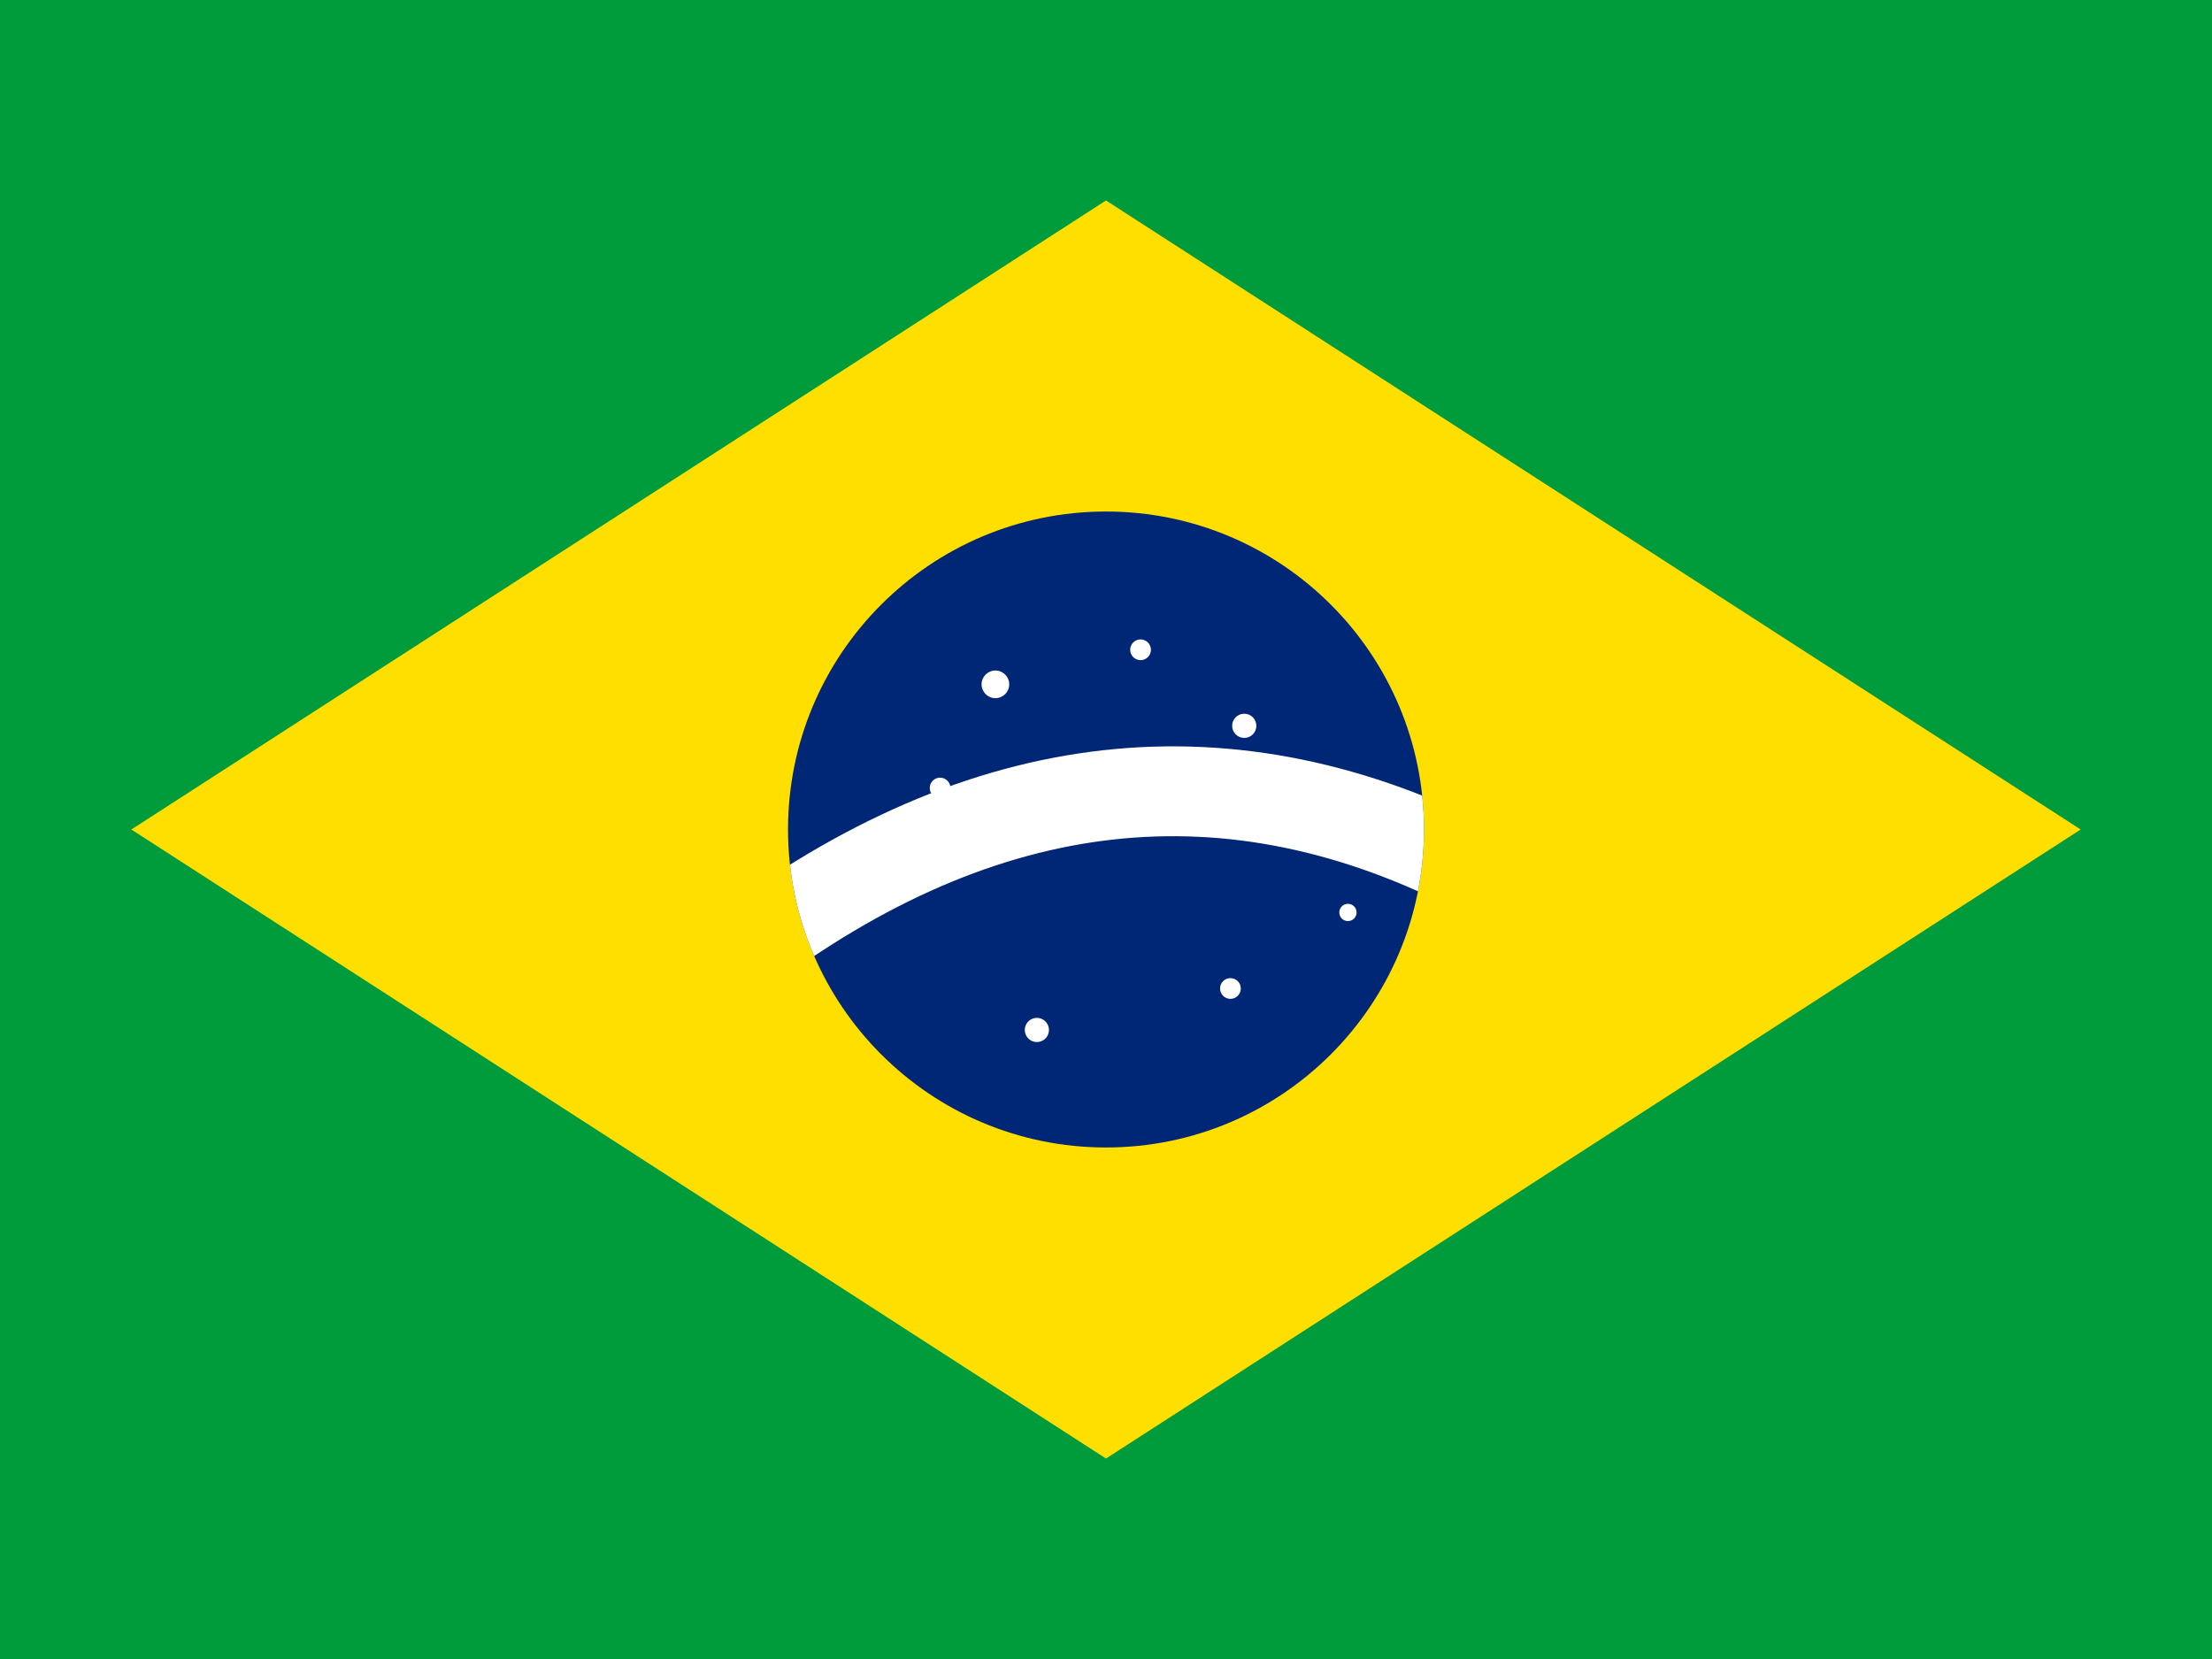
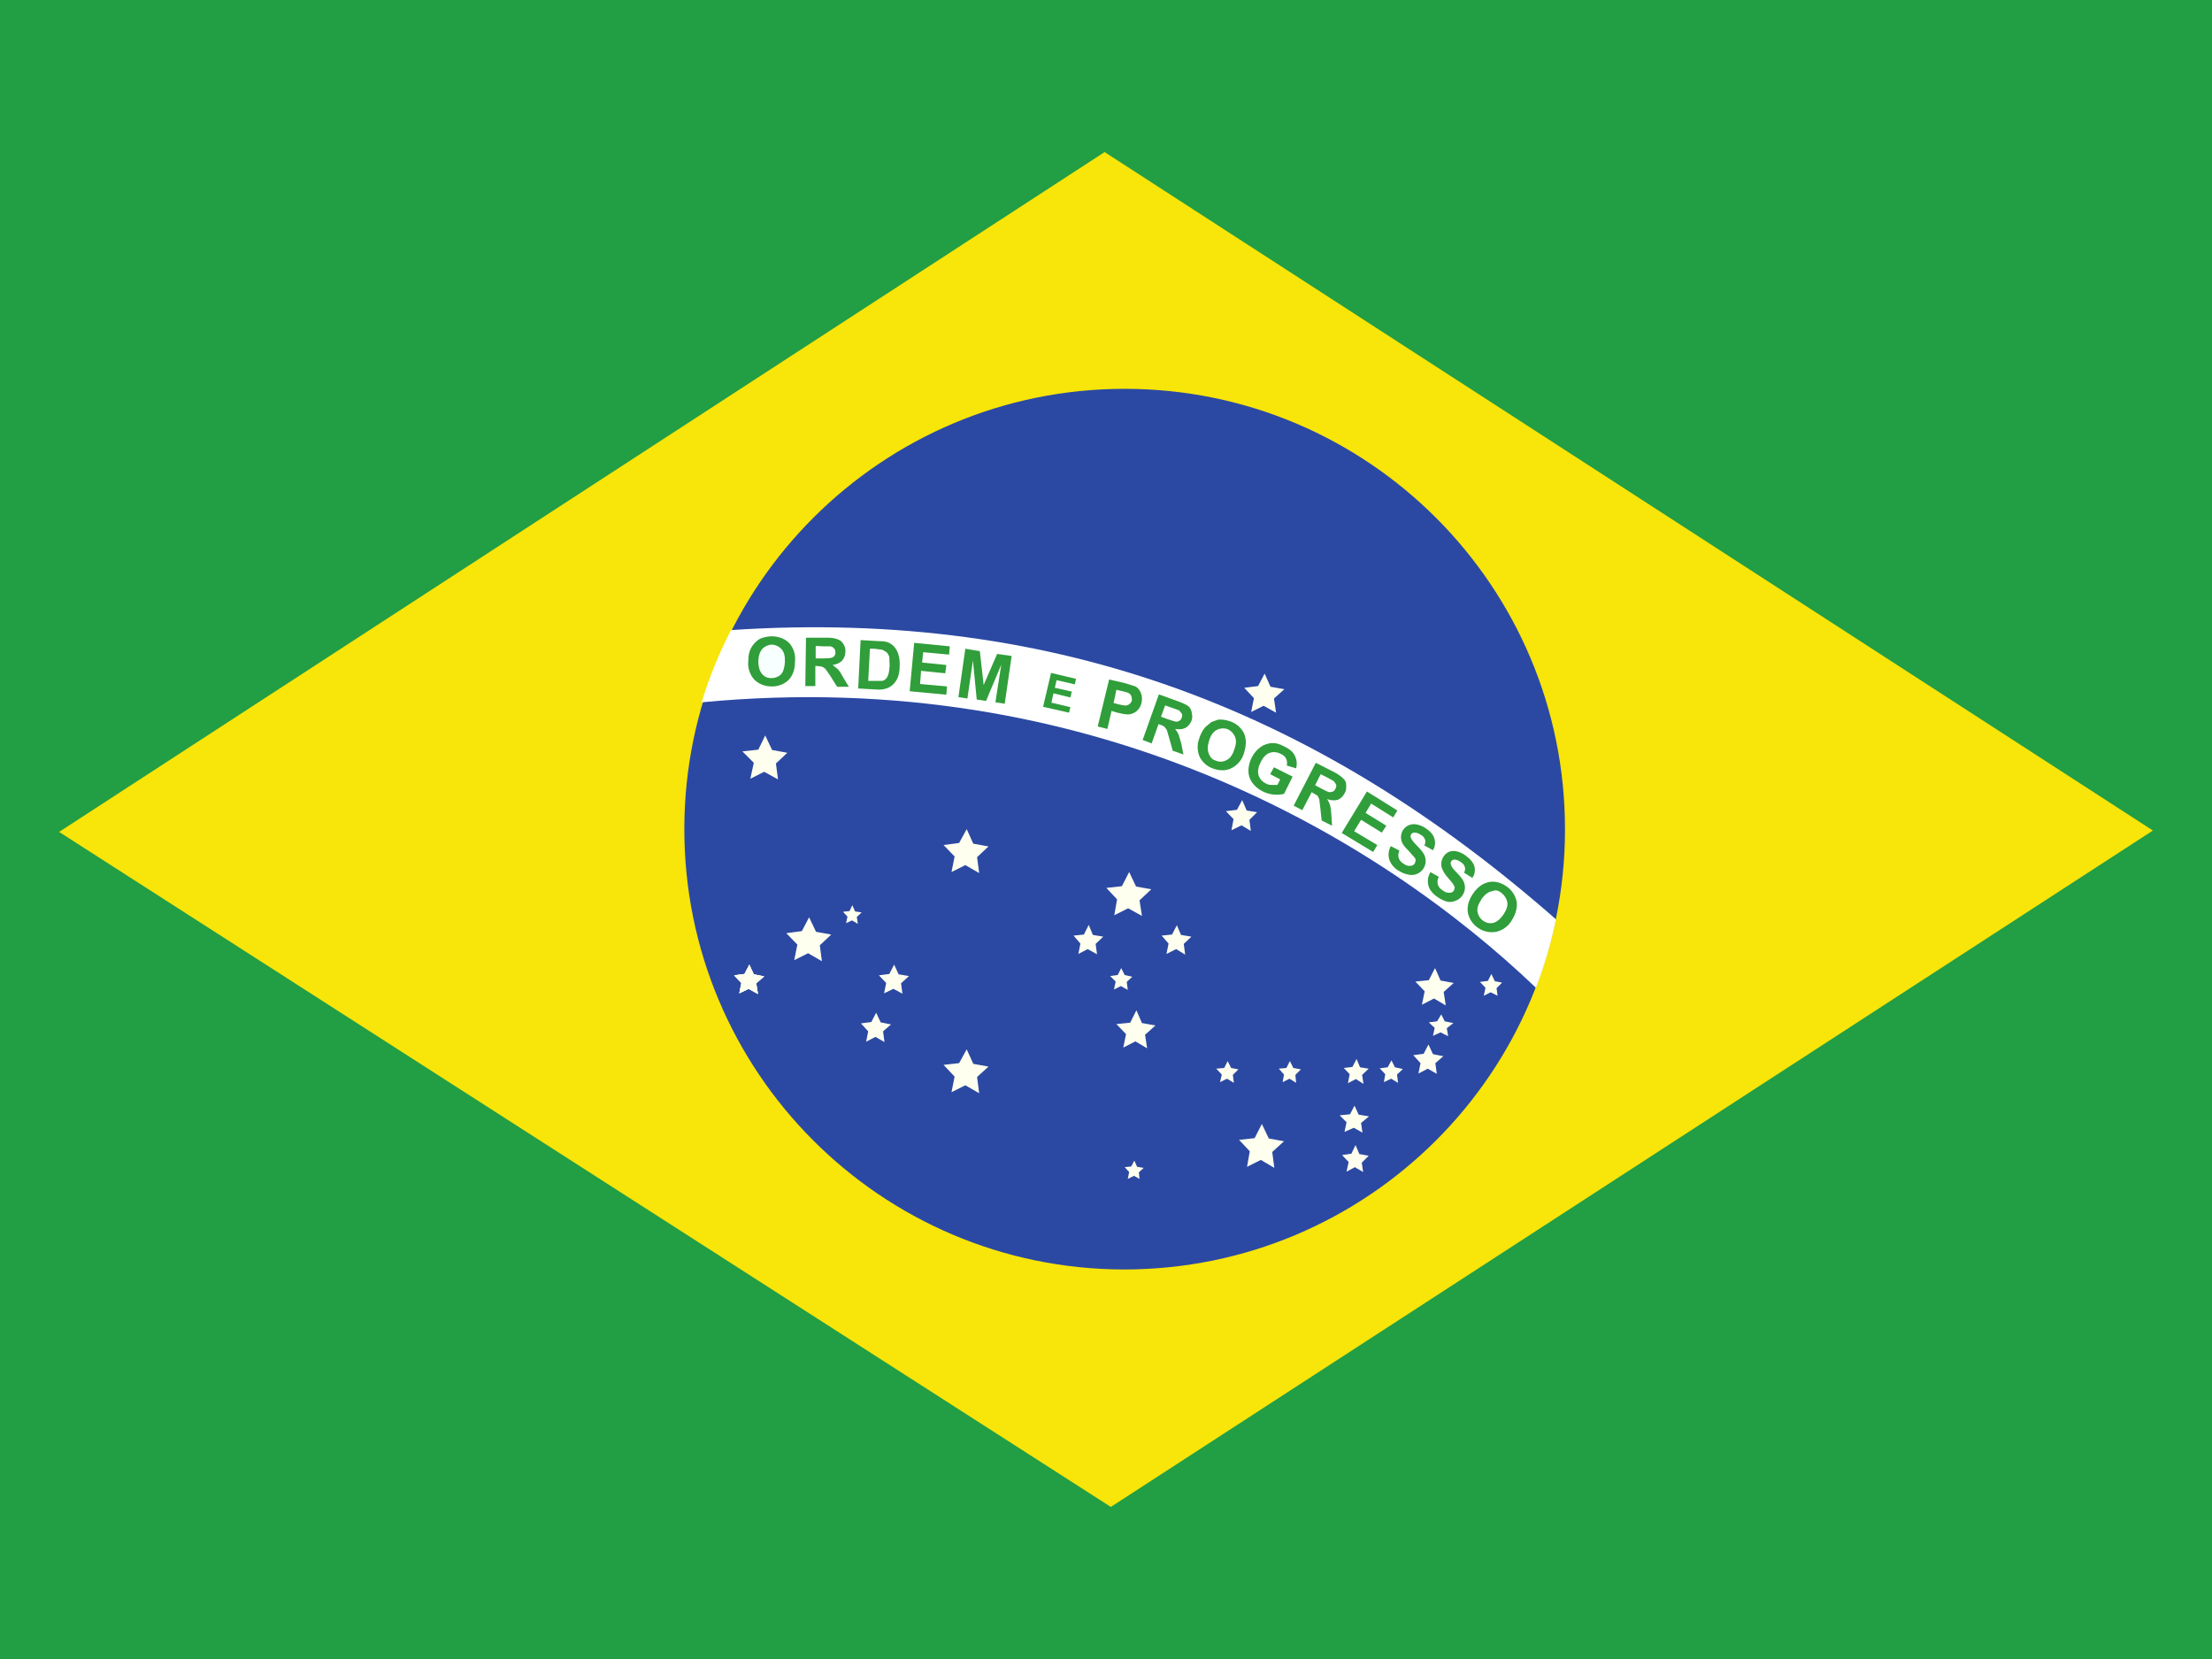
- <svg xmlns="http://www.w3.org/2000/svg" viewBox="0 0 640 480" role="img" aria-label="Brasil">
-   <defs>
-     <clipPath id="br-globe">
-       <circle cx="320" cy="240" r="92" />
-     </clipPath>
-   </defs>
-   <rect width="640" height="480" fill="#009b3a" />
-   <polygon points="320,58 602,240 320,422 38,240" fill="#fedf00" />
-   <circle cx="320" cy="240" r="92" fill="#002776" />
-   <g clip-path="url(#br-globe)">
-     <path d="M214 276 Q320 196 428 252" fill="none" stroke="#ffffff" stroke-width="26" />
-   </g>
-   <g fill="#ffffff">
-     <circle cx="288" cy="198" r="4" />
-     <circle cx="330" cy="188" r="3" />
-     <circle cx="360" cy="210" r="3.5" />
-     <circle cx="272" cy="228" r="3" />
-     <circle cx="300" cy="298" r="3.5" />
-     <circle cx="356" cy="286" r="3" />
-     <circle cx="390" cy="264" r="2.5" />
+ <svg xmlns="http://www.w3.org/2000/svg" id="flag-icons-br" viewBox="0 0 640 480">
+   <g stroke-width="1pt">
+     <path fill="#229e45" fill-rule="evenodd" d="M0 0h640v480H0z" />
+     <path fill="#f8e509" fill-rule="evenodd" d="m321.4 436 301.5-195.7L319.6 44 17.1 240.7z" />
+     <path fill="#2b49a3" fill-rule="evenodd" d="M452.8 240c0 70.3-57.1 127.3-127.6 127.3A127.4 127.4 0 1 1 452.8 240" />
+     <path fill="#ffffef" fill-rule="evenodd" d="m283.3 316.3-4-2.3-4 2 .9-4.5-3.2-3.4 4.5-.5 2.2-4 1.9 4.2 4.4.8-3.3 3m86 26.3-3.9-2.3-4 2 .8-4.5-3.1-3.3 4.5-.5 2.1-4.1 2 4.2 4.4.8-3.4 3.1m-36.2-30-3.4-2-3.5 1.8.8-3.9-2.8-2.9 4-.4 1.8-3.6 1.6 3.7 3.9.7-3 2.7m87-8.5-3.4-2-3.5 1.8.8-3.9-2.7-2.8 3.9-.4 1.8-3.5 1.6 3.6 3.8.7-2.9 2.6m-87.3-22-4-2.2-4 2 .8-4.6-3.1-3.3 4.5-.5 2.1-4.1 2 4.2 4.4.8-3.4 3.2m-104.6-35-4-2.2-4 2 1-4.6-3.3-3.3 4.6-.5 2-4.1 2 4.2 4.4.8-3.3 3.1m13.3 57.2-4-2.3-4 2 .9-4.5-3.2-3.3 4.5-.6 2.1-4 2 4.2 4.4.8-3.3 3.1m132-67.3-3.6-2-3.6 1.8.8-4-2.8-3 4-.5 1.9-3.6 1.7 3.8 4 .7-3 2.7m-6.7 38.3-2.7-1.6-2.9 1.4.6-3.2-2.2-2.3 3.2-.4 1.5-2.8 1.3 3 3 .5-2.2 2.2m-142.2 50.4-2.7-1.5-2.7 1.3.6-3-2.1-2.2 3-.4 1.4-2.7 1.3 2.8 3 .6-2.3 2M419 299.8l-2.2-1.1-2.2 1 .5-2.3-1.7-1.6 2.4-.3 1.2-2 1 2 2.5.5-1.9 1.5" />
+     <path fill="#ffffef" fill-rule="evenodd" d="m219.3 287.6-2.7-1.5-2.7 1.3.6-3-2.1-2.2 3-.4 1.4-2.7 1.3 2.8 3 .6-2.3 2" />
+     <path fill="#ffffef" fill-rule="evenodd" d="m219.3 287.6-2.7-1.5-2.7 1.3.6-3-2.1-2.2 3-.4 1.4-2.7 1.3 2.8 3 .6-2.3 2m42.3 3-2.6-1.4-2.7 1.3.6-3-2.1-2.2 3-.4 1.4-2.7 1.3 2.8 3 .5-2.3 2.1m-4.8 17-2.6-1.5-2.7 1.4.6-3-2.1-2.3 3-.4 1.4-2.7 1.3 2.8 3 .6-2.3 2m87.4-22.2-2.6-1.6-2.8 1.4.6-3-2-2.3 3-.3 1.4-2.7 1.2 2.8 3 .5-2.2 2.1m-25.1 3-2.7-1.5-2.7 1.4.6-3-2-2.3 3-.3 1.4-2.8 1.2 2.9 3 .5-2.2 2.1m-68.8-5.8-1.7-1-1.7.8.4-1.9-1.3-1.4 1.9-.2.8-1.7.8 1.8 1.9.3-1.4 1.3m167.8 45.4-2.6-1.5-2.7 1.4.6-3-2.1-2.3 3-.4 1.4-2.7 1.3 2.8 3 .6-2.3 2m-20.8 6-2.2-1.4-2.3 1.2.5-2.6-1.7-1.8 2.5-.3 1.2-2.3 1 2.4 2.5.4-1.9 1.8m10.4 2.3-2-1.2-2.1 1 .4-2.3-1.6-1.7 2.3-.3 1.1-2 1 2 2.3.5-1.7 1.6m29.1-22.8-2-1-2 1 .5-2.3-1.6-1.7 2.3-.3 1-2 1 2.1 2.1.4-1.6 1.6m-38.8 41.8-2.5-1.4-2.7 1.2.6-2.8-2-2 3-.3 1.3-2.5 1.2 2.6 3 .5-2.3 1.9m.6 14.2-2.4-1.4-2.4 1.3.6-2.8-1.9-2 2.7-.4 1.2-2.5 1.1 2.6 2.7.5-2 2m-19-23.1-1.9-1.2-2 1 .4-2.2-1.5-1.7 2.2-.2 1-2 1 2 2.2.4-1.6 1.6m-17.8 2.3-2-1.2-2 1 .5-2.2-1.6-1.7 2.3-.2 1-2 1 2 2.1.4-1.6 1.6m-30.4-24.6-2-1.1-2 1 .5-2.3-1.6-1.6 2.2-.3 1-2 1 2 2.2.5-1.6 1.5m3.7 57-1.6-.9-1.8.9.4-2-1.3-1.4 1.9-.2.9-1.7.8 1.8 1.9.3-1.4 1.3m-46.2-86.6-4-2.3-4 2 .9-4.5-3.2-3.3 4.5-.6 2.2-4 1.9 4.2 4.4.8-3.3 3.1" />
+     <path fill="#fff" fill-rule="evenodd" d="M444.4 285.8a125 125 0 0 0 5.8-19.8c-67.8-59.5-143.3-90-238.7-83.7a125 125 0 0 0-8.5 20.9c113-10.8 196 39.2 241.4 82.6" />
+     <path fill="#309e3a" d="m414 252.4 2.3 1.3a3 3 0 0 0-.3 2.2 3 3 0 0 0 1.4 1.7q1 .8 2 .7.9 0 1.3-.7l.2-.9-.5-1-1.5-1.8a8 8 0 0 1-1.8-3 4 4 0 0 1 2-4.4 4 4 0 0 1 2.3-.2 7 7 0 0 1 2.6 1.2q2.1 1.5 2.6 3.2a4 4 0 0 1-.6 3.3l-2.4-1.5q.5-1 .2-1.7-.2-.8-1.2-1.4a3 3 0 0 0-1.8-.7 1 1 0 0 0-.9.5q-.3.4-.1 1 .2.8 1.6 2.2t2 2.5a4 4 0 0 1-.3 4.2 4 4 0 0 1-1.9 1.5 4 4 0 0 1-2.4.3q-1.3-.3-2.8-1.3-2.2-1.5-2.7-3.3a5 5 0 0 1 .6-4zm-11.6-7.6 2.5 1.3a3 3 0 0 0-.2 2.2 3 3 0 0 0 1.4 1.6q1.1.8 2 .6.9 0 1.3-.8l.2-.8q0-.5-.5-1l-1.6-1.8q-1.7-1.6-2-2.8a4 4 0 0 1 .4-3.1 4 4 0 0 1 1.6-1.4 4 4 0 0 1 2.2-.3 7 7 0 0 1 2.6 1q2.3 1.5 2.7 3.1a4 4 0 0 1-.4 3.4l-2.5-1.4q.5-1 .2-1.7-.4-1-1.3-1.4a3 3 0 0 0-1.9-.6 1 1 0 0 0-.8.5q-.3.4-.1 1 .3.8 1.7 2.2 1.5 1.5 2 2.4a4 4 0 0 1 0 4.2 4 4 0 0 1-1.8 1.6 4 4 0 0 1-2.4.3 8 8 0 0 1-2.9-1.1 6 6 0 0 1-2.8-3.2 5 5 0 0 1 .4-4m-14.2-3.8 7.3-12 8.8 5.5-1.2 2-6.4-4-1.6 2.7 6 3.7-1.3 2-6-3.7-2 3.3 6.7 4-1.2 2zm-20.7-17 1.1-2 5.4 2.7-2.5 5q-1.2.3-3 .2a9 9 0 0 1-3.3-1 8 8 0 0 1-3-2.6 6 6 0 0 1-1-3.5 9 9 0 0 1 1-3.7 8 8 0 0 1 2.6-3 6 6 0 0 1 3.6-1.1q1.4 0 3.2 1 2.4 1.1 3.1 2.8a5 5 0 0 1 .3 3.5l-2.7-.8a3 3 0 0 0-.2-2q-.4-.9-1.6-1.4a4 4 0 0 0-3.1-.3q-1.5.5-2.6 2.6t-.7 3.8a4 4 0 0 0 2 2.4q.8.5 1.7.5h1.8l.8-1.6zm-90.2-22.3 2-14 4.2.7 1.1 9.8 3.9-9 4.2.6-2 13.8-2.7-.4 1.7-10.9-4.4 10.5-2.7-.4-1.1-11.3-1.6 11zm-14.1-1.7 1.3-14 10.3 1-.2 2.4-7.5-.7-.3 3 7 .7-.3 2.4-7-.7-.3 3.8 7.8.7-.2 2.4z" />
+     <g stroke-opacity=".5">
+       <path fill="#309e3a" d="M216.5 191.3q0-2.2.7-3.6a7 7 0 0 1 1.4-1.9 5 5 0 0 1 1.8-1.2q1.5-.5 3-.5 3.1.1 5 2a7 7 0 0 1 1.6 5.5q0 3.3-2 5.3a7 7 0 0 1-5 1.7 7 7 0 0 1-4.8-2 7 7 0 0 1-1.7-5.3" />
+       <path fill="#f7ffff" d="M219.4 191.3q0 2.3 1 3.6t2.8 1.3a4 4 0 0 0 2.8-1.1q1-1.2 1.1-3.7.1-2.4-1-3.6a4 4 0 0 0-2.7-1.3 4 4 0 0 0-2.8 1.2q-1.1 1.2-1.2 3.6" />
+     </g>
+     <g stroke-opacity=".5">
+       <path fill="#309e3a" d="m233 198.5.2-14h6q2.2 0 3.2.5 1 .3 1.6 1.3c.6 1 .6 1.4.6 2.3a4 4 0 0 1-1 2.6 5 5 0 0 1-2.7 1.2l1.5 1.2q.6.6 1.5 2.3l1.7 2.8h-3.4l-2-3.2-1.4-2-.9-.6-1.4-.2h-.6v5.8z" />
+       <path fill="#fff" d="M236 190.5h2q2.1 0 2.6-.2.5-.1.8-.5.4-.6.3-1 0-.9-.4-1.2-.3-.4-1-.6h-2l-2.3-.1z" />
+     </g>
+     <g stroke-opacity=".5">
+       <path fill="#309e3a" d="m249 185.2 5.2.3q1.7 0 2.6.3a5 5 0 0 1 2 1.4 6 6 0 0 1 1.2 2.4q.4 1.4.3 3.3a9 9 0 0 1-.5 3q-.6 1.5-1.7 2.4a5 5 0 0 1-2 1q-1 .3-2.5.2l-5.3-.3z" />
+       <path fill="#fff" d="m251.7 187.7-.5 9.3h3.8q.8 0 1.2-.5.5-.4.8-1.3t.4-2.6l-.1-2.5a3 3 0 0 0-.8-1.4l-1.2-.7-2.3-.3z" />
+     </g>
+     <g stroke-opacity=".5">
+       <path fill="#309e3a" d="m317.6 210.2 3.3-13.6 4.4 1 3.2 1q1.1.6 1.6 1.9t.2 2.8q-.3 1.2-1 2a4 4 0 0 1-3 1.4q-1 0-3-.5l-1.7-.5-1.2 5.2z" />
+       <path fill="#fff" d="m323 199.6-.8 3.8 1.5.4q1.6.4 2.2.3a2 2 0 0 0 1.6-1.5q0-.7-.2-1.3a2 2 0 0 0-1-.9l-1.9-.5-1.3-.3z" />
+     </g>
+     <g stroke-opacity=".5">
+       <path fill="#309e3a" d="m330.6 214.1 4.7-13.2 5.5 2q2.2.8 3 1.4.8.7 1 1.8c.2 1.1.2 1.5 0 2.3q-.6 1.5-1.8 2.2-1.2.6-3 .3.6.7 1 1.6l.8 2.7.6 3.1-3.1-1.1-1-3.6-.7-2.4-.6-.8q-.3-.4-1.3-.7l-.5-.2-2 5.6z" />
+       <path fill="#fff" d="m336 207.4 1.9.7q2 .7 2.5.7t.9-.3q.5-.3.6-.9.3-.6 0-1.2l-.8-.9-2-.7-2-.7-1.2 3.3z" />
+     </g>
+     <g stroke-opacity=".5">
+       <path fill="#309e3a" d="M347 213.6a9 9 0 0 1 1.7-3.2l1.8-1.5 2-.7q1.5-.1 3.1.4a7 7 0 0 1 4.2 3.3q1.2 2.4.2 5.7a7 7 0 0 1-3.4 4.5q-2.3 1.3-5.2.4a7 7 0 0 1-4.2-3.3 7 7 0 0 1-.2-5.6" />
+       <path fill="#fff" d="M349.8 214.4q-.7 2.3 0 3.8c.7 1.5 1.2 1.6 2.3 2q1.5.5 3-.4 1.4-.8 2.1-3.2.8-2.2 0-3.7a4 4 0 0 0-2.2-2 4 4 0 0 0-3 .3q-1.5.8-2.2 3.2" />
+     </g>
+     <g stroke-opacity=".5">
+       <path fill="#309e3a" d="m374.3 233.1 6.4-12.4 5.3 2.7a10 10 0 0 1 2.7 1.9q.8.7.8 1.9c0 1.2 0 1.5-.4 2.2a4 4 0 0 1-2 2q-1.5.4-3.1-.2.6 1 .8 1.7.3.9.4 2.8l.2 3.2-3-1.5-.4-3.7-.3-2.5-.5-1-1.2-.7-.5-.3-2.7 5.2z" />
+       <path fill="#fff" d="m380.5 227.2 1.9 1q1.8 1 2.3 1t1-.2q.4-.2.7-.8t.2-1.2l-.7-1-1.8-1-2-1z" />
+     </g>
+     <g stroke-opacity=".5">
+       <path fill="#309e3a" d="M426.1 258.7a9 9 0 0 1 2.5-2.6 7 7 0 0 1 2.2-.9 6 6 0 0 1 2.2 0q1.5.3 2.8 1.2a7 7 0 0 1 3 4.4q.4 2.6-1.4 5.5a7 7 0 0 1-4.5 3.3 7 7 0 0 1-5.2-1.1 7 7 0 0 1-3-4.4q-.4-2.7 1.4-5.4" />
+       <path fill="#fff" d="M428.6 260.3q-1.4 2-1.1 3.6a4 4 0 0 0 1.6 2.5q1.5 1 3 .6t2.9-2.4q1.4-2.1 1.1-3.6t-1.6-2.6c-1.4-1.1-2-.8-3-.5q-1.5.3-3 2.4z" />
+     </g>
+     <path fill="#309e3a" d="m301.8 204.5 2.3-9.8 7.2 1.7-.3 1.6-5.3-1.2-.5 2.2 4.9 1.1-.4 1.7-4.9-1.2-.6 2.7 5.5 1.3-.4 1.6z" />
  </g>
</svg>
